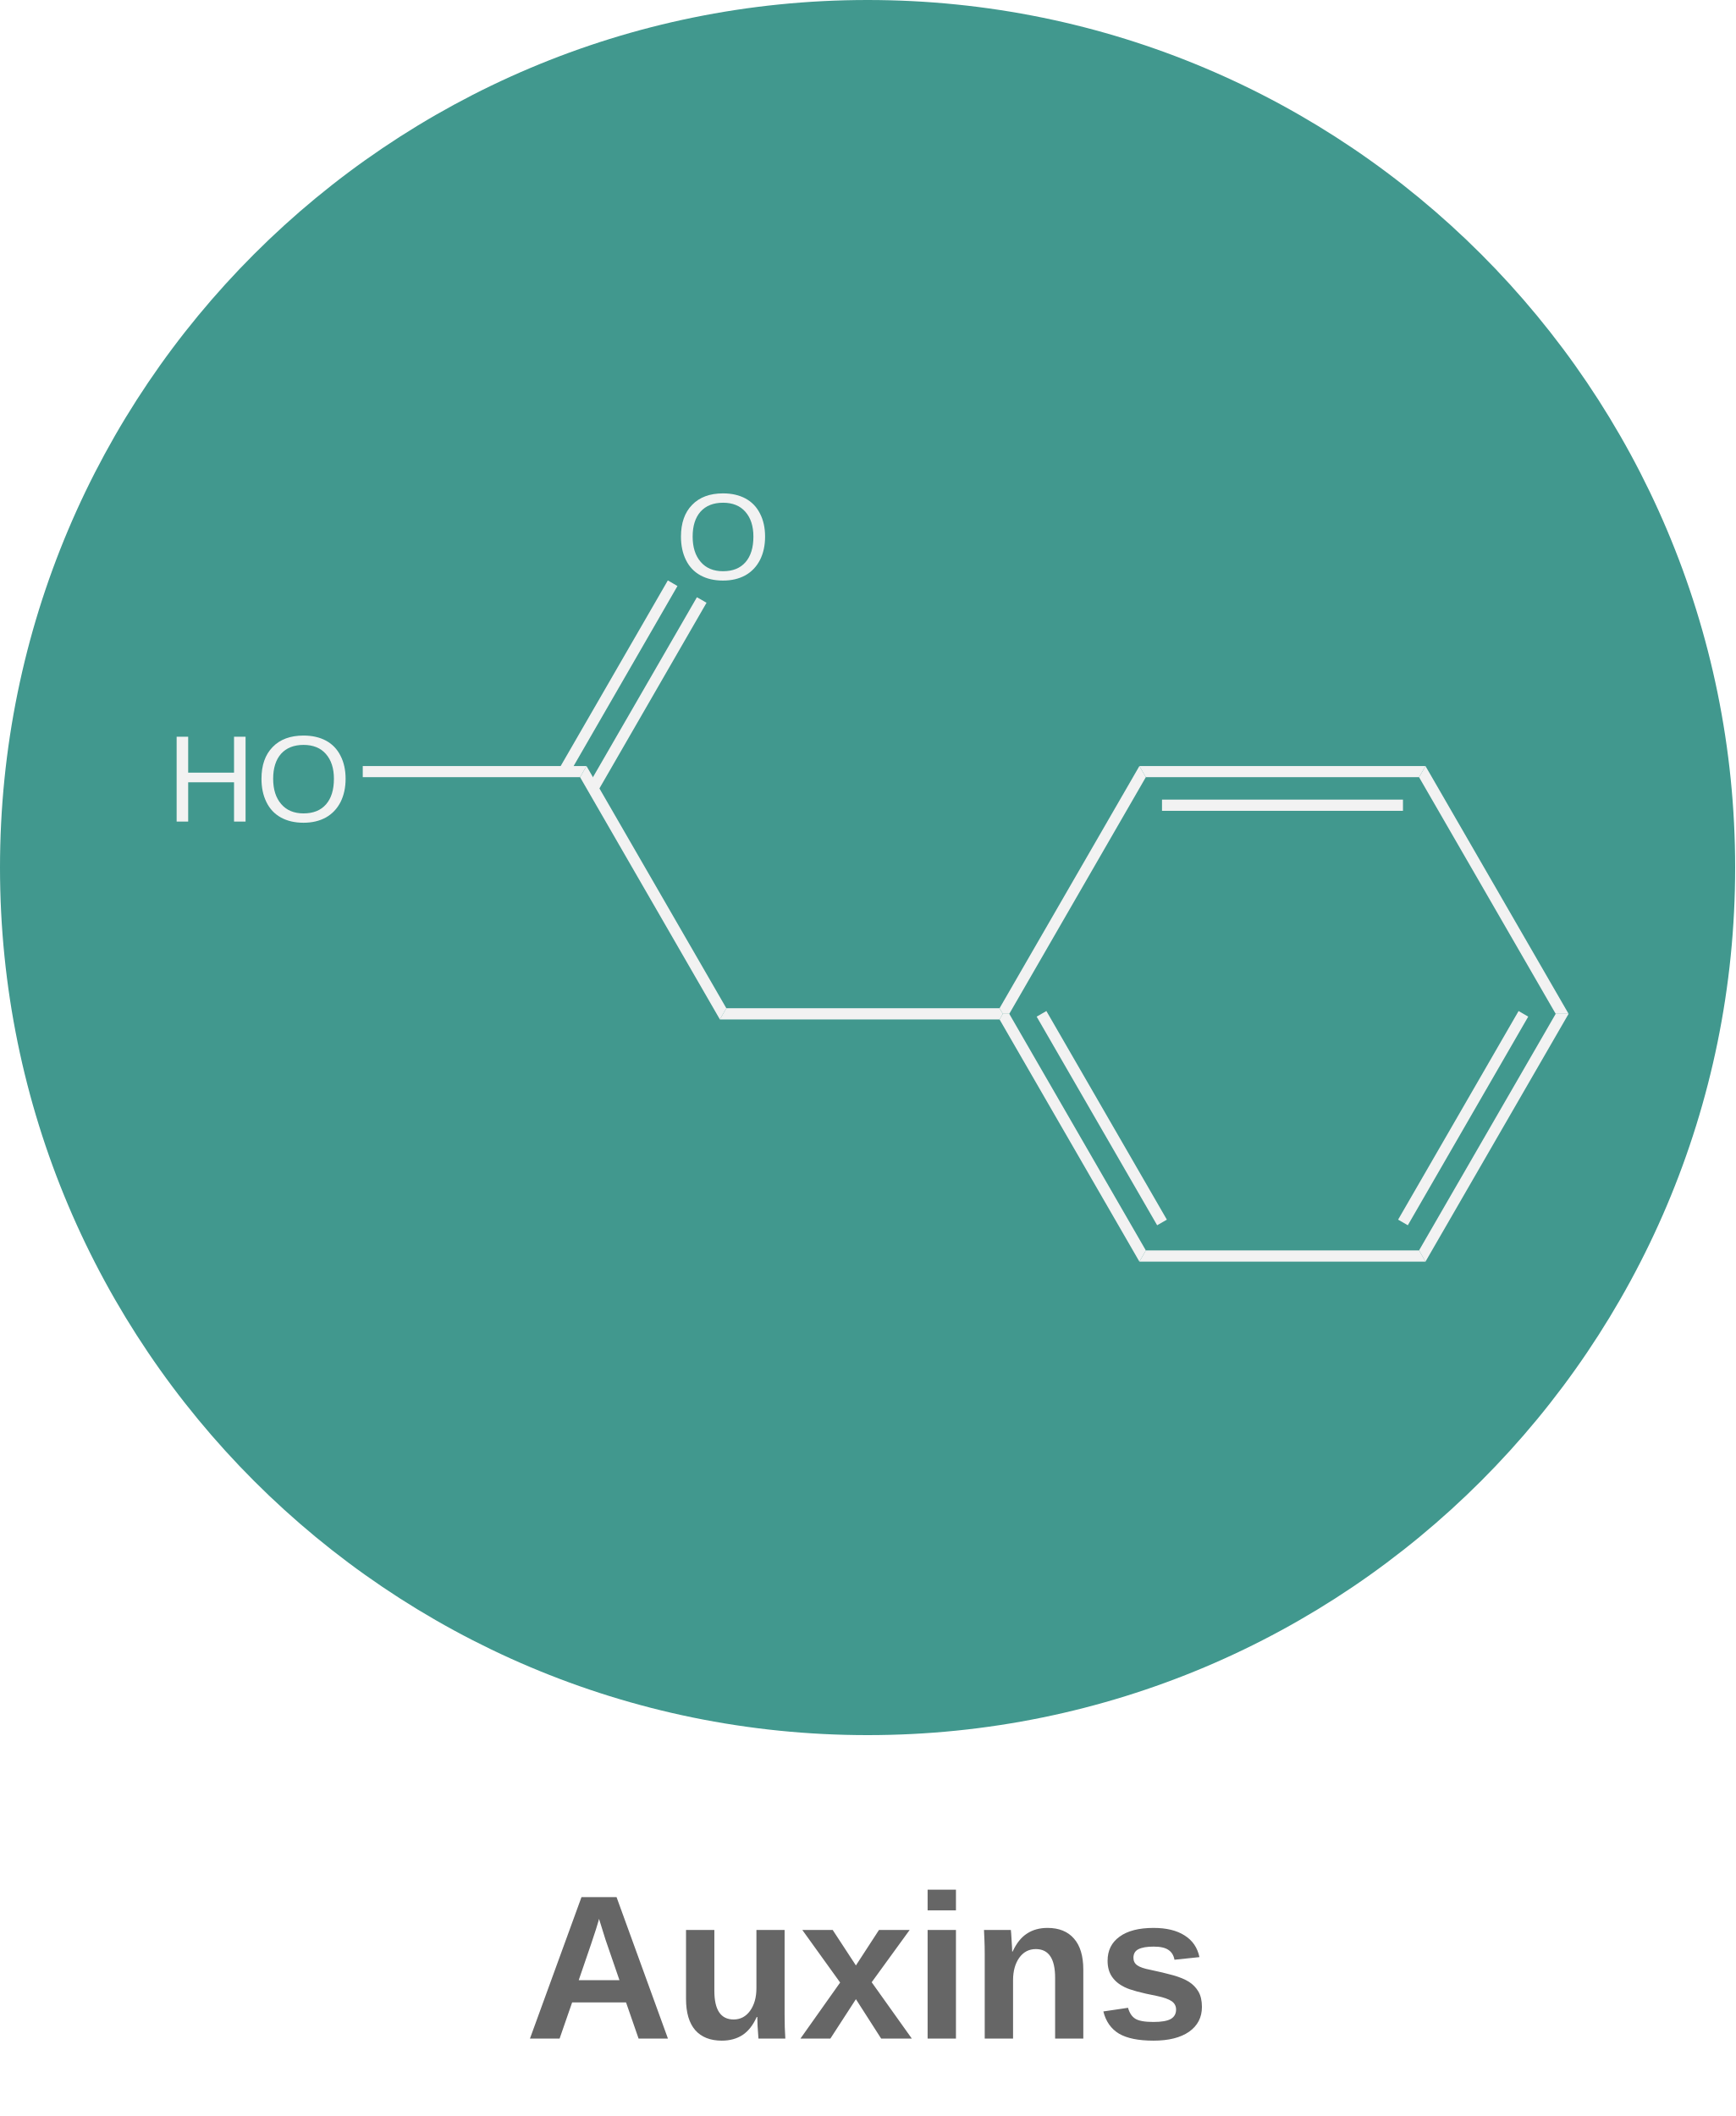
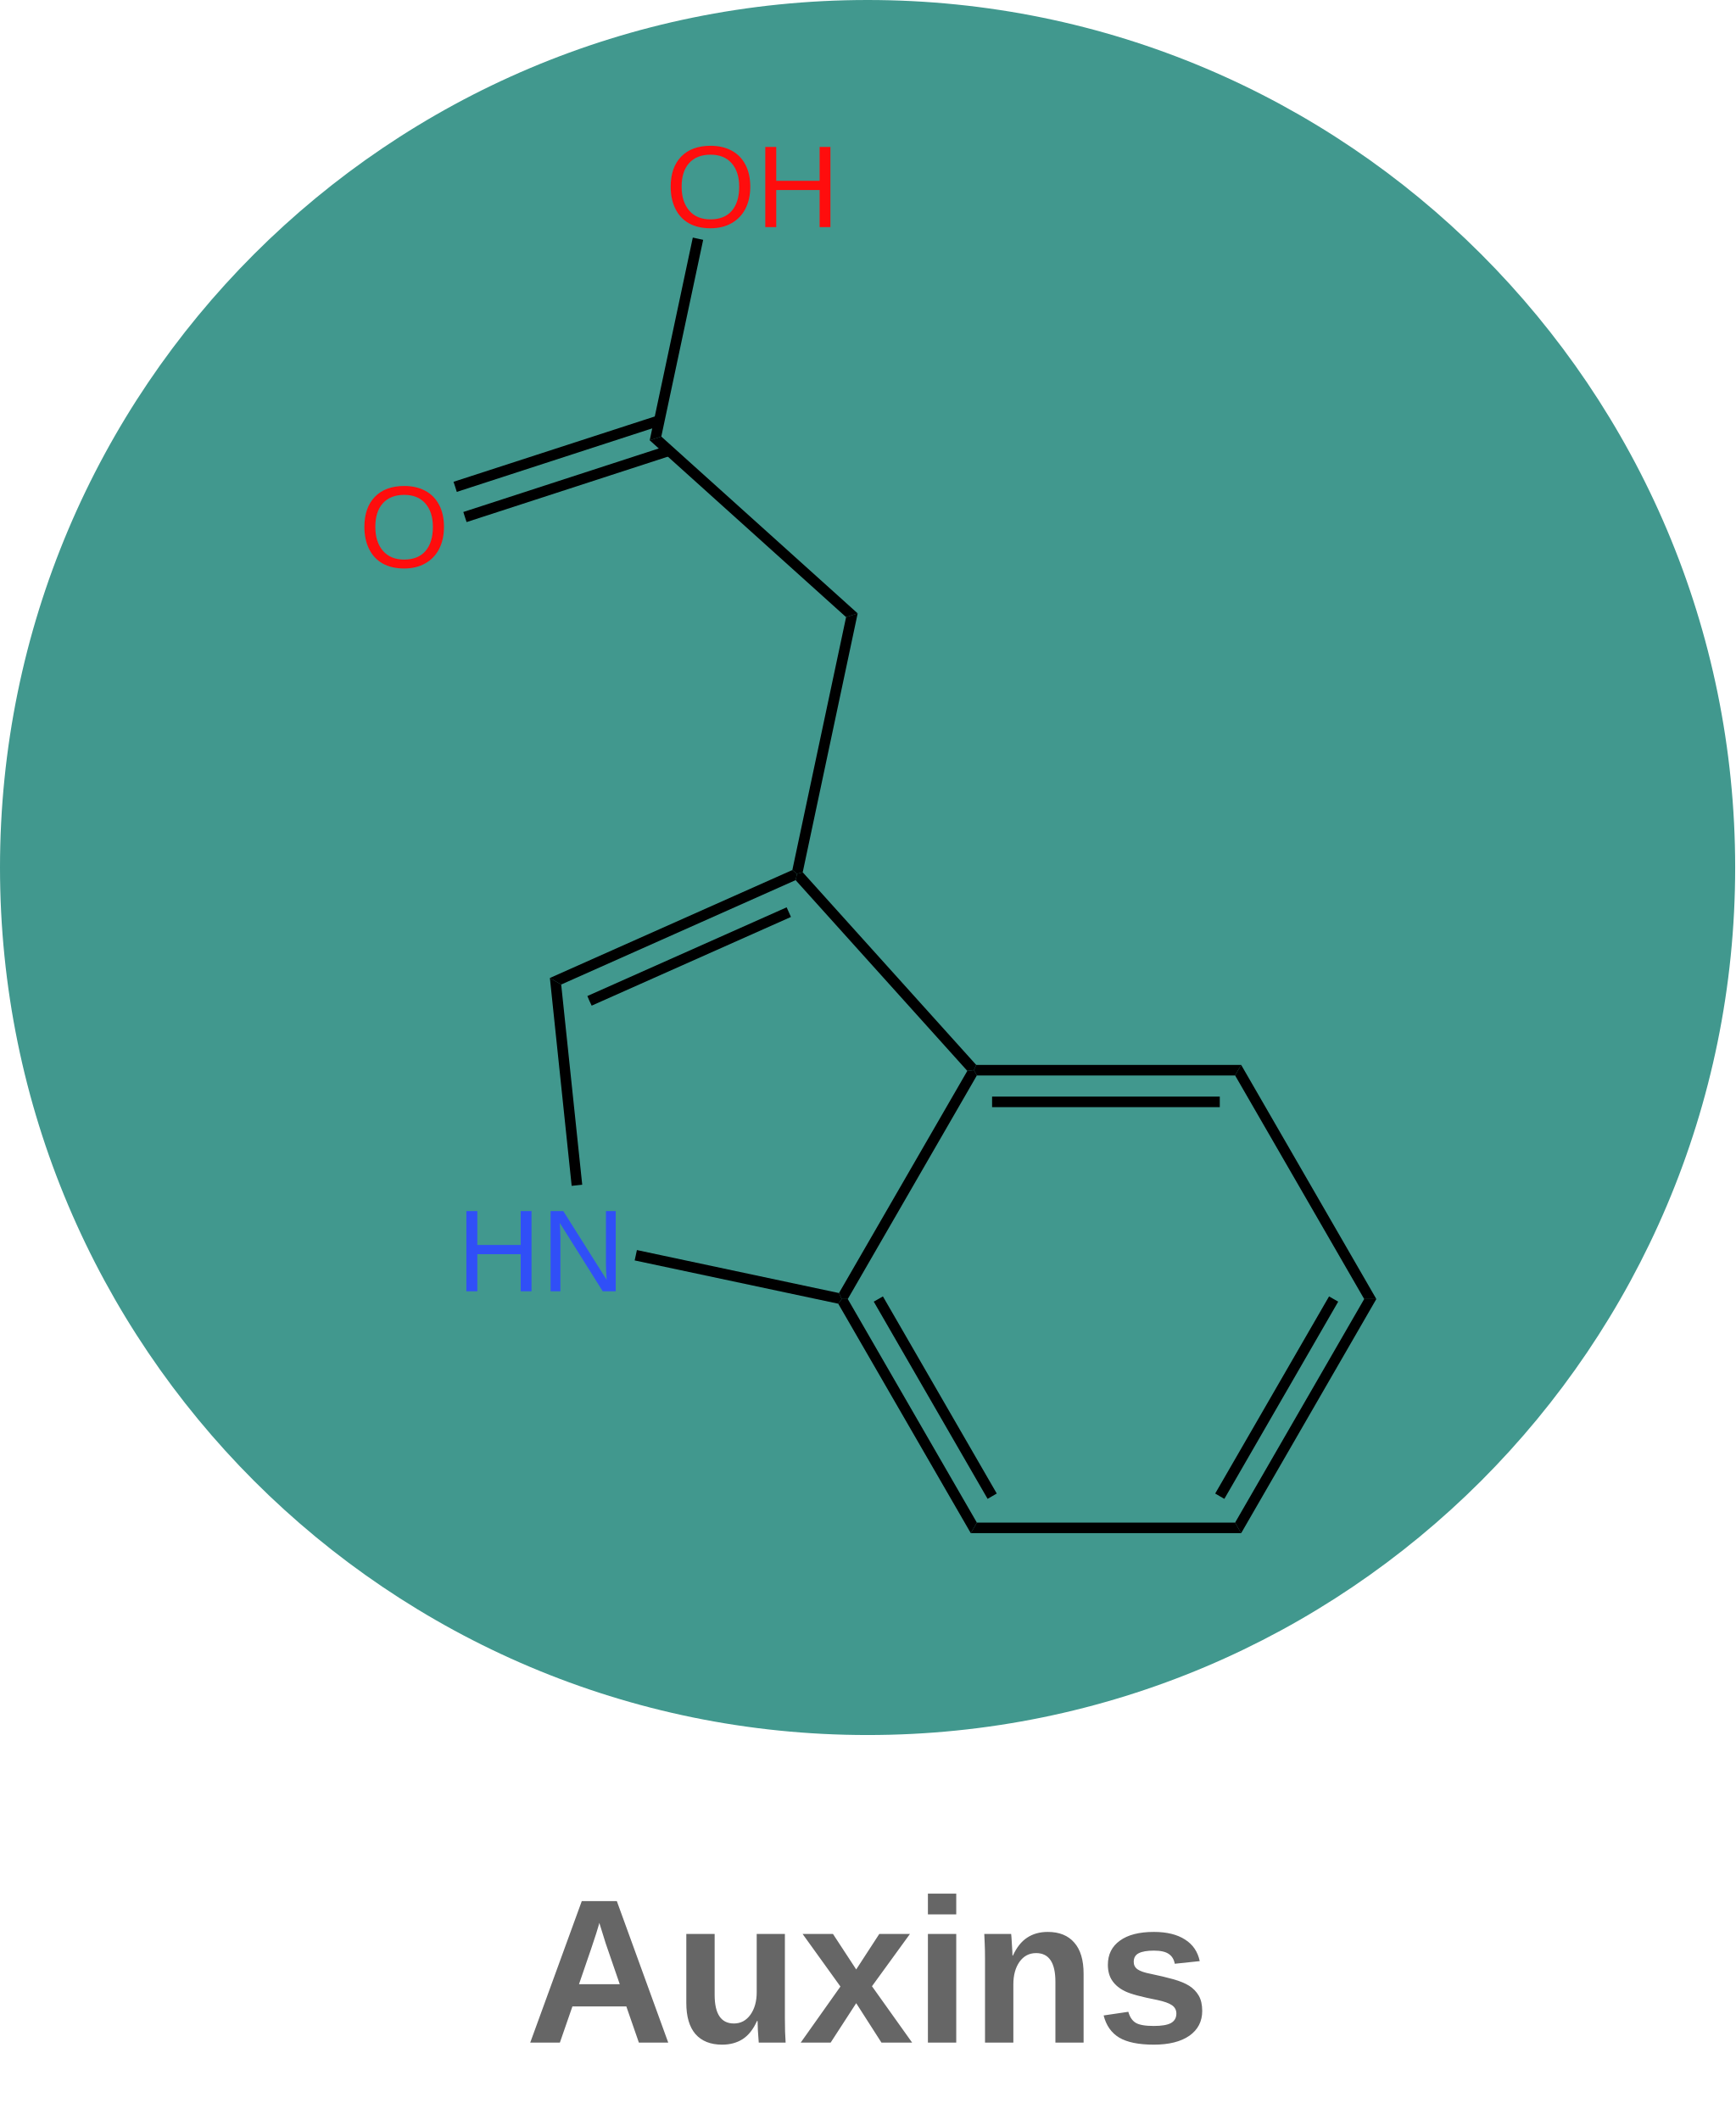
- <svg xmlns="http://www.w3.org/2000/svg" viewBox="0 0 185.64 226.39">
+ <svg xmlns="http://www.w3.org/2000/svg" viewBox="0 0 185.64 226.83">
  <defs>
-     <style>.cls-1{fill:#41988e;}.cls-2,.cls-4{fill:#f2f2f2;}.cls-3,.cls-4{isolation:isolate;}.cls-4{font-size:13.19px;font-family:ArialMT, Arial;}.cls-5{font-size:22px;fill:#666;font-family:Arial-BoldMT, Arial;font-weight:700;}</style>
+     <style>.cls-1{font-size:22px;fill:#666;font-family:Arial-BoldMT, Arial;font-weight:700;}.cls-2{fill:#41988e;}.cls-3,.cls-4,.cls-5{isolation:isolate;}.cls-4,.cls-5{font-size:12.47px;font-family:ArialMT, Arial;}.cls-4{fill:#304ff7;}.cls-5{fill:#ff0d0d;}</style>
  </defs>
  <g id="图层_2" data-name="图层 2">
    <g id="图层_1-2" data-name="图层 1">
-       <circle class="cls-1" cx="92.82" cy="92.82" r="92.82" />
-       <polygon class="cls-2" points="167.82 108.47 152.51 134.98 152.17 134.38 151.82 133.78 166.44 108.47 167.13 108.47 167.82 108.47" />
-       <polygon class="cls-2" points="163.5 108.77 150.62 131.09 150.1 130.79 149.58 130.49 162.47 108.17 162.99 108.47 163.5 108.77" />
-       <polygon class="cls-2" points="152.51 134.98 121.9 134.98 122.25 134.38 122.59 133.78 151.82 133.78 152.17 134.38 152.51 134.98" />
-       <polygon class="cls-2" points="121.9 134.98 106.94 109.07 107.29 108.47 107.98 108.47 122.59 133.78 122.25 134.38 121.9 134.98" />
-       <polygon class="cls-2" points="123.8 131.09 110.91 108.77 111.43 108.47 111.95 108.17 124.84 130.49 124.32 130.79 123.8 131.09" />
-       <polygon class="cls-2" points="106.94 107.87 121.9 81.96 122.25 82.56 122.59 83.15 107.98 108.47 107.29 108.47 106.94 107.87" />
-       <polygon class="cls-2" points="121.9 81.96 152.51 81.96 152.17 82.56 151.82 83.15 122.59 83.15 122.25 82.56 121.9 81.96" />
-       <polygon class="cls-2" points="124.32 85.55 150.1 85.55 150.1 86.15 150.1 86.75 124.32 86.75 124.32 86.15 124.32 85.55" />
-       <polygon class="cls-2" points="152.51 81.96 167.82 108.47 167.13 108.47 166.44 108.47 151.82 83.15 152.17 82.56 152.51 81.96" />
-       <polygon class="cls-2" points="106.94 109.07 77.02 109.07 77.36 108.47 77.71 107.87 106.94 107.87 107.29 108.47 106.94 109.07" />
-       <polygon class="cls-2" points="77.02 109.07 62.06 83.15 62.4 82.56 62.75 81.96 77.71 107.87 77.36 108.47 77.02 109.07" />
-       <polygon class="cls-2" points="59.81 82.26 71.45 62.1 71.97 62.4 72.48 62.7 60.85 82.86 60.33 82.56 59.81 82.26" />
-       <polygon class="cls-2" points="62.92 84.05 74.56 63.9 75.08 64.19 75.59 64.49 63.96 84.65 63.44 84.35 62.92 84.05" />
+       <text class="cls-1" transform="translate(56.18 218.55)">Auxins</text>
+       <circle class="cls-2" cx="92.82" cy="92.82" r="92.82" />
+       <polygon points="147.25 138.99 132.79 164.04 132.46 163.48 132.14 162.91 145.95 138.99 146.6 138.99 147.25 138.99" />
+       <polygon points="143.17 139.27 130.99 160.37 130.5 160.09 130.01 159.8 142.19 138.71 142.68 138.99 143.17 139.27" />
+       <polygon points="132.79 164.04 103.86 164.04 104.19 163.48 104.51 162.91 132.14 162.91 132.46 163.48 132.79 164.04" />
+       <polygon points="103.86 164.04 89.68 139.49 90.05 138.99 90.7 138.99 104.51 162.91 104.19 163.48 103.86 164.04" />
+       <polygon points="105.66 160.37 93.48 139.27 93.97 138.99 94.46 138.71 106.64 159.8 106.14 160.09 105.66 160.37" />
+       <polygon points="89.76 138.35 103.49 114.58 104.19 114.5 104.51 115.07 90.7 138.99 90.05 138.99 89.76 138.35" />
+       <polygon points="104.44 113.94 132.79 113.94 132.46 114.5 132.14 115.07 104.51 115.07 104.19 114.5 104.44 113.94" />
+       <polygon points="106.14 117.33 130.5 117.33 130.5 117.9 130.5 118.46 106.14 118.46 106.14 117.9 106.14 117.33" />
+       <polygon points="132.79 113.94 147.25 138.99 146.6 138.99 145.95 138.99 132.14 115.07 132.46 114.5 132.79 113.94" />
+       <polygon points="103.49 114.58 85.12 94.17 85.27 93.49 85.88 93.33 104.44 113.94 104.19 114.5 103.49 114.58" />
+       <polygon points="84.62 98.11 63.3 107.6 63.06 107.09 62.84 106.57 84.16 97.08 84.39 97.59 84.62 98.11" />
+       <polygon points="85.12 94.17 60.04 105.34 59.43 104.99 58.83 104.64 84.77 93.09 85.27 93.49 85.12 94.17" />
+       <polygon points="60.04 105.34 62.29 126.76 61.73 126.82 61.16 126.88 58.83 104.64 59.43 104.99 60.04 105.34" />
      <g class="cls-3">
-         <text class="cls-4" transform="translate(72.23 61.99)">O</text>
+         <text class="cls-4" transform="translate(48.88 138.16)">H</text>
+         <text class="cls-4" transform="translate(57.89 138.16)">N</text>
      </g>
-       <polygon class="cls-2" points="62.06 83.15 38.81 83.15 38.81 82.56 38.81 81.96 62.75 81.96 62.4 82.56 62.06 83.15" />
+       <polygon points="68.14 133.75 89.76 138.35 90.05 138.99 89.68 139.49 67.9 134.86 68.02 134.31 68.14 133.75" />
+       <polygon points="84.77 93.09 90.52 66.03 91.14 65.83 91.76 65.63 85.88 93.33 85.27 93.49 84.77 93.09" />
+       <polygon points="90.52 66.03 69.51 47.11 70.13 46.91 70.75 46.71 91.76 65.63 91.14 65.83 90.52 66.03" />
+       <polygon points="71.76 48.76 49.92 55.86 49.74 55.32 49.57 54.78 71.41 47.68 71.59 48.22 71.76 48.76" />
+       <polygon points="70.71 45.53 48.87 52.63 48.7 52.09 48.52 51.55 70.36 44.46 70.54 44.99 70.71 45.53" />
      <g class="cls-3">
-         <text class="cls-4" transform="translate(17.82 87.9)">H</text>
-         <text class="cls-4" transform="translate(27.35 87.9)">O</text>
+         <text class="cls-5" transform="translate(38.39 60.7)">O</text>
      </g>
-       <text class="cls-5" transform="translate(56.15 218.11)">Auxins</text>
+       <polygon points="69.51 47.11 74.12 25.42 74.67 25.54 75.23 25.66 70.75 46.71 70.13 46.91 69.51 47.11" />
+       <g class="cls-3">
+         <text class="cls-5" transform="translate(71.16 24.3)">O</text>
+         <text class="cls-5" transform="translate(80.86 24.3)">H</text>
+       </g>
    </g>
  </g>
</svg>
